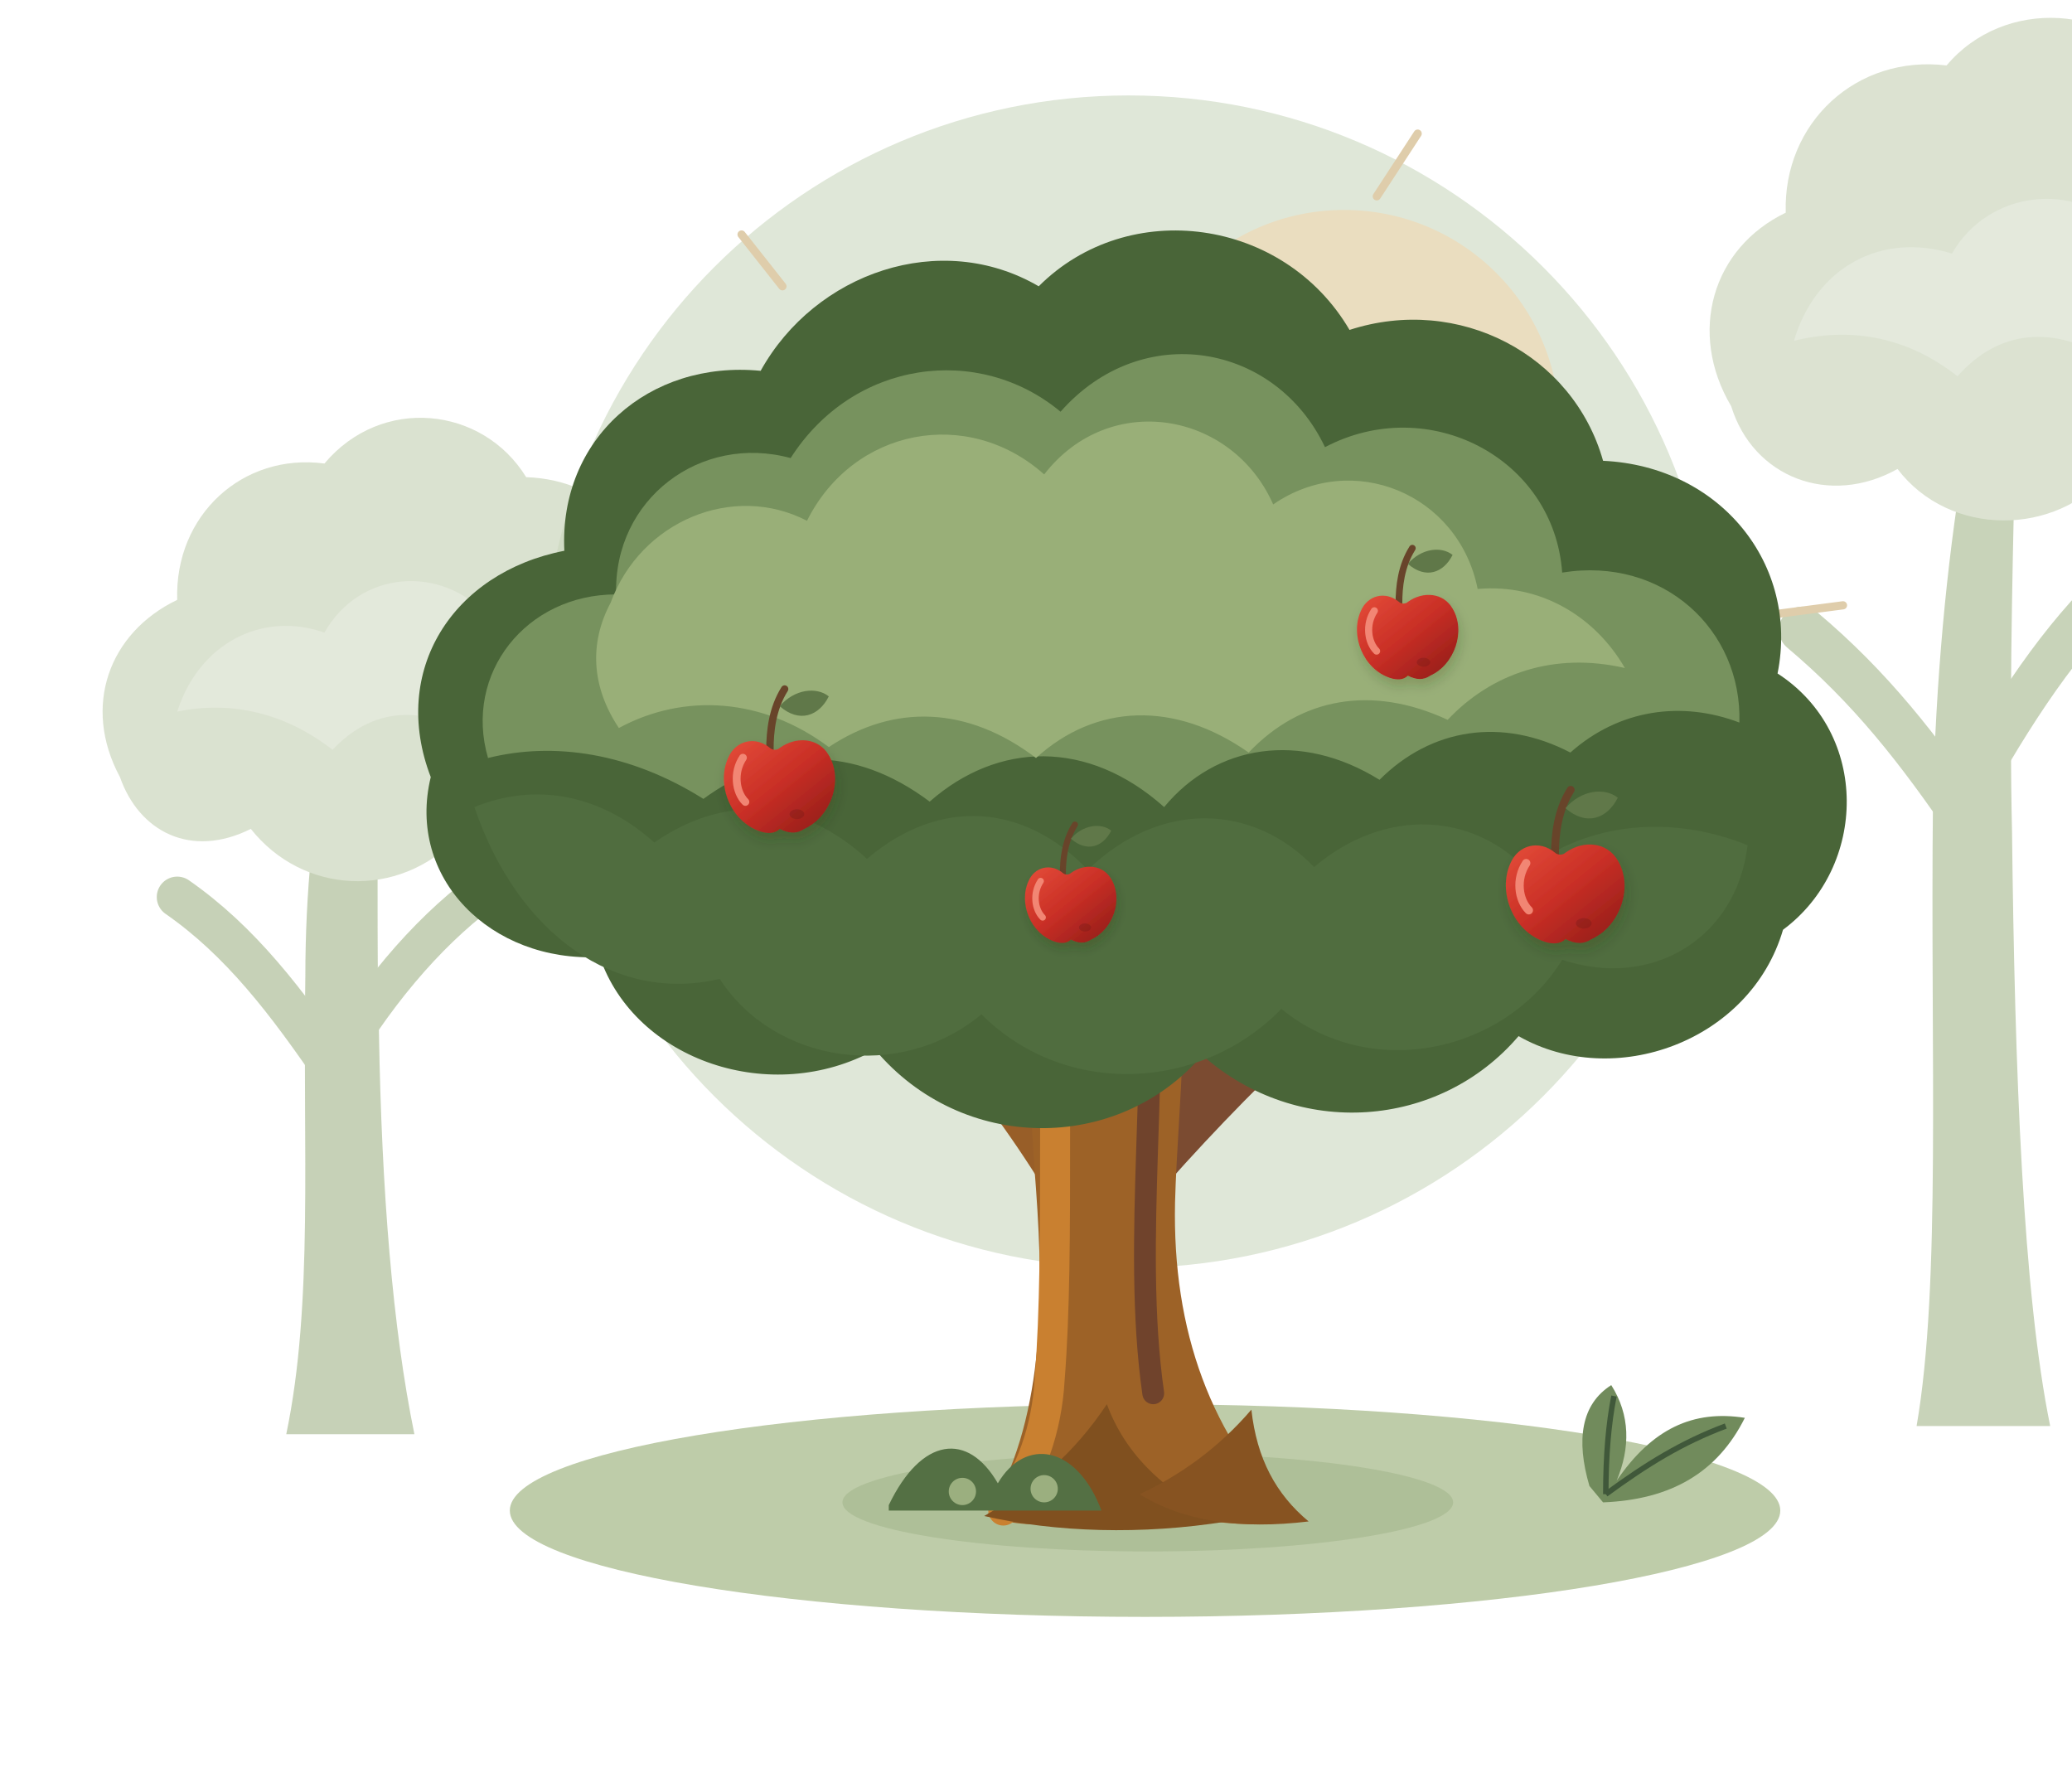
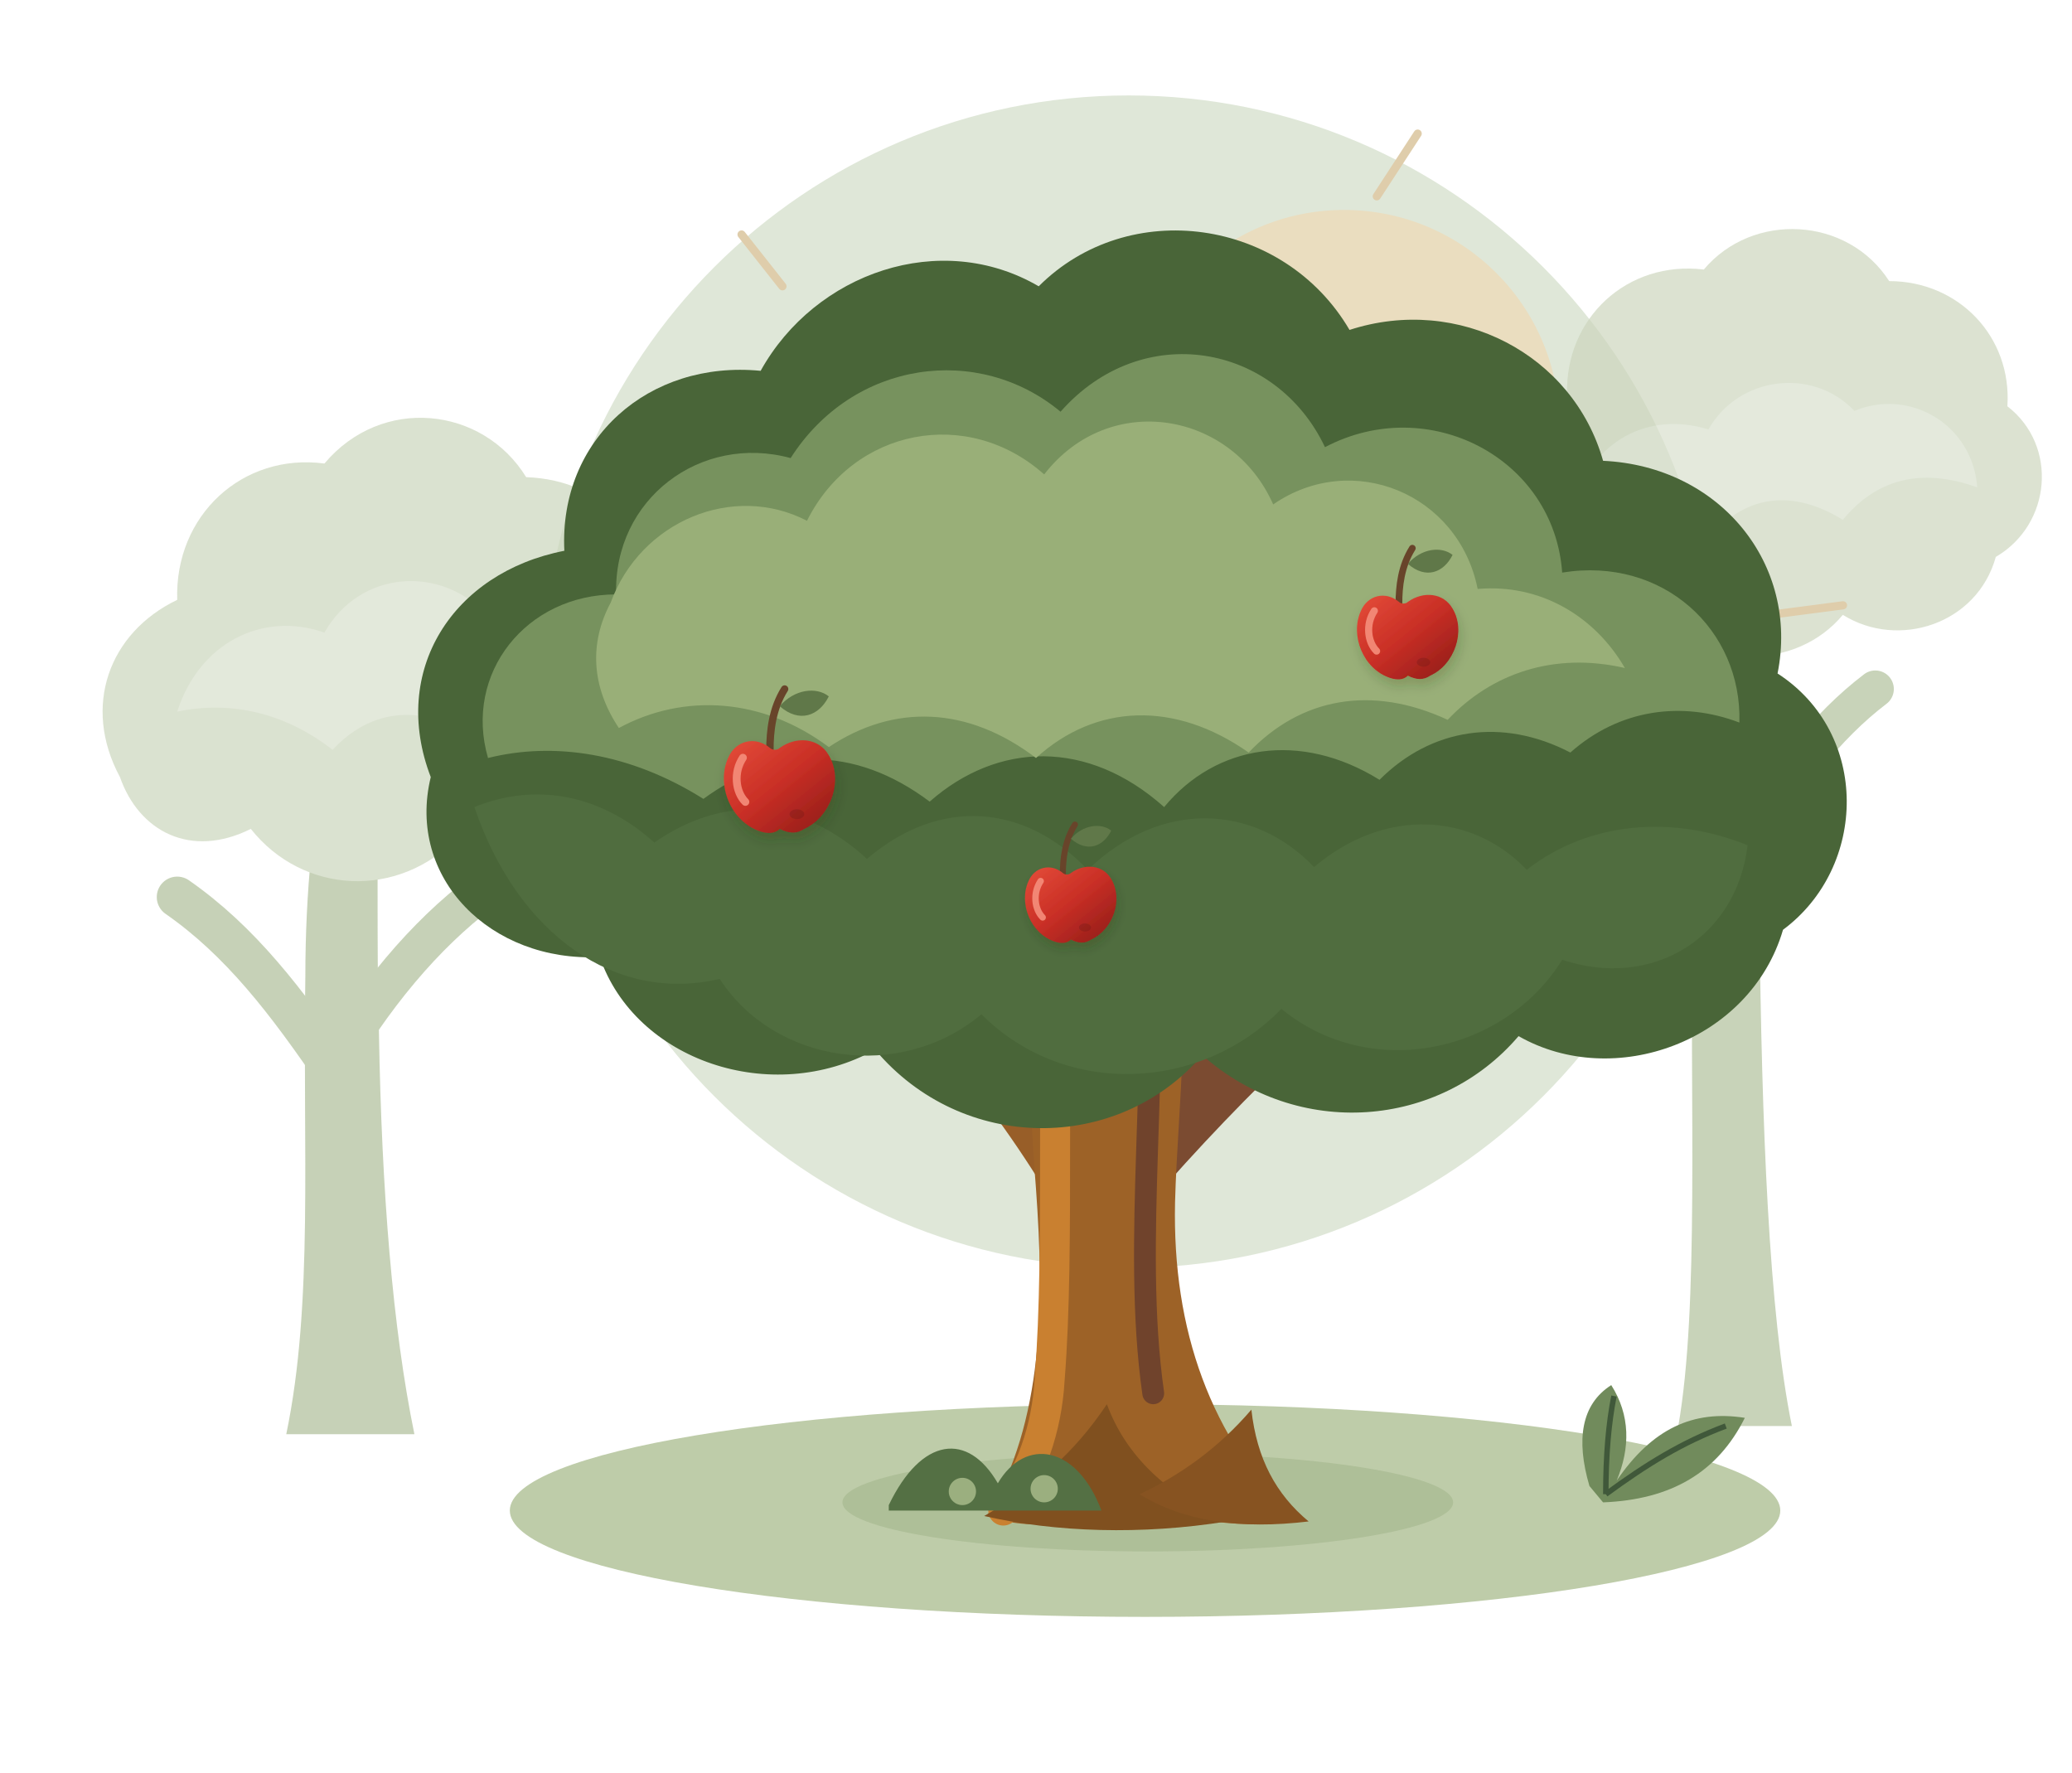
<svg xmlns="http://www.w3.org/2000/svg" width="760" height="650" viewBox="0 0 760 650" fill="none">
  <defs>
    <linearGradient id="apple-red" x1="2" y1="3" x2="31" y2="39" gradientUnits="userSpaceOnUse">
      <stop stop-color="#E34B38" />
      <stop offset=".55" stop-color="#C92F26" />
      <stop offset="1" stop-color="#9F211C" />
    </linearGradient>
    <filter id="apple-shadow" x="-30%" y="-30%" width="170%" height="180%">
      <feDropShadow dx="1" dy="3" stdDeviation="2.5" flood-color="#25351D" flood-opacity=".2" />
    </filter>
    <g id="hanging-apple">
      <path d="M16 8C16 0 17-9 22-17" stroke="#68442A" stroke-width="3" stroke-linecap="round" />
      <path d="M20-10C26-17 35-18 40-14C36-6 28-3 20-10Z" fill="#607849" />
      <path d="M16 7C10 2 2 4-1 11C-6 22 0 37 12 41C15 42 18 42 20 40C24 42 27 42 30 40C41 35 46 20 40 10C36 3 27 2 20 7C19 8 17 8 16 7Z" fill="url(#apple-red)" filter="url(#apple-shadow)" />
      <path d="M5 11C1 17 2 25 6 29" stroke="#F58E7B" stroke-width="3.2" stroke-linecap="round" opacity=".9" />
      <ellipse cx="27" cy="34" rx="3" ry="2" fill="#801B18" opacity=".45" />
    </g>
  </defs>
  <circle cx="414" cy="250" r="215" fill="#DFE7D8" />
  <circle cx="493" cy="156" r="79" fill="#EADDBF" />
-   <g opacity=".68">
+   <g opacity=".68" transform="translate(-91 0) translate(727 523) scale(.85) translate(-727 -523)">
    <path d="M703 523C712 471 708 388 709 294C710 250 714 207 720 171H739C738 217 737 261 738 305C739 393 742 474 752 523H703Z" fill="#AEBE98" />
    <path d="M723 303C704 275 686 252 661 231" stroke="#AEBE98" stroke-width="17" stroke-linecap="round" />
    <path d="M730 276C749 244 767 221 788 205" stroke="#AEBE98" stroke-width="16" stroke-linecap="round" />
    <path d="M635 149C619 122 628 91 655 78C654 45 681 20 714 24C735-1 776 1 794 29C824 29 847 53 845 83C867 100 864 134 840 148C832 177 798 188 774 173C754 197 715 197 696 172C671 186 643 175 635 149Z" fill="#CBD5BC" />
    <path d="M658 125C666 98 690 85 716 93C729 70 761 66 779 85C803 75 830 91 832 118C807 109 788 115 774 132C753 119 733 121 718 138C699 123 678 120 658 125Z" fill="#D7DFCC" />
  </g>
  <g opacity=".7">
    <path d="M105 526C115 478 111 422 112 358C112 327 115 298 120 274H138C139 309 138 344 139 379C140 437 144 487 152 526H105Z" fill="#AEBE98" />
    <path d="M124 395C105 367 88 345 65 329" stroke="#AEBE98" stroke-width="15" stroke-linecap="round" />
    <path d="M133 374C151 348 171 329 192 317" stroke="#AEBE98" stroke-width="14" stroke-linecap="round" />
    <path d="M44 285C30 259 40 232 65 220C64 189 89 166 119 170C140 145 177 149 193 175C222 176 242 198 240 226C261 243 257 274 234 288C224 315 190 324 168 307C146 330 111 328 92 304C70 315 51 305 44 285Z" fill="#CBD5BC" />
    <path d="M65 261C73 236 96 224 119 232C132 209 162 207 179 226C202 217 225 233 226 258C205 250 186 255 174 270C154 258 136 260 122 275C104 261 84 257 65 261Z" fill="#D7DFCC" />
  </g>
  <g stroke="#DFCDAB" stroke-width="3" stroke-linecap="round">
    <path d="M287 105L272 86" />
    <path d="M505 72L520 49" />
    <path d="M653 225L676 222" />
  </g>
  <ellipse cx="420" cy="554" rx="233" ry="39" fill="#BECCA9" />
  <ellipse cx="421" cy="551" rx="112" ry="18" fill="#A8BA91" opacity=".72" />
  <path d="M394 430C367 386 334 350 294 316" stroke="#985E28" stroke-width="25" stroke-linecap="round" />
  <path d="M412 435C450 391 489 355 533 320" stroke="#7B4B31" stroke-width="23" stroke-linecap="round" />
  <path d="M404 426C406 380 422 339 451 303" stroke="#8A5428" stroke-width="17" stroke-linecap="round" />
  <path d="M362 556C383 521 383 478 380 436C377 398 376 362 389 326H429C438 365 432 404 431 441C430 488 444 527 475 558C451 561 431 557 414 548C397 559 379 562 362 556Z" fill="#9D6227" />
  <path d="M389 326C385 385 389 456 385 506C384 524 378 541 368 554" stroke="#C98030" stroke-width="11" stroke-linecap="round" />
  <path d="M420 330C426 389 415 455 423 511" stroke="#70432C" stroke-width="8" stroke-linecap="round" />
  <path d="M361 556C380 545 394 533 406 515C413 534 428 548 450 558C419 563 387 562 361 556Z" fill="#80501F" />
  <path d="M418 548C433 541 447 531 459 517C461 535 468 548 480 558C455 561 434 558 418 548Z" fill="#875321" />
  <path d="M158 285C143 246 166 210 207 202C205 161 238 132 279 136C299 100 345 84 381 105C414 72 471 80 495 121C535 108 577 130 588 169C631 171 660 207 652 247C686 269 685 318 654 341C642 382 592 400 557 380C528 414 476 418 441 387C410 423 353 423 321 385C283 406 233 389 220 351C180 353 149 322 158 285Z" fill="#496538" />
  <path d="M179 278C170 247 193 218 226 218C225 183 257 159 290 168C313 132 359 126 389 151C419 117 468 126 486 164C524 144 570 168 573 210C610 204 639 231 638 265C617 257 594 260 576 276C551 263 525 267 506 286C477 268 446 273 427 296C399 271 366 272 341 294C313 273 284 274 258 293C231 276 203 272 179 278Z" fill="#77925E" />
  <path d="M224 221C235 191 269 177 296 191C313 157 355 149 383 174C407 143 452 151 467 185C496 165 535 181 542 216C565 214 585 226 596 245C570 239 547 247 531 264C503 251 477 256 458 276C431 257 402 258 380 278C355 259 328 258 304 274C280 256 251 254 227 267C217 252 216 236 224 221Z" fill="#99AF78" />
  <path d="M174 296C196 287 220 291 240 309C266 291 294 293 318 315C345 292 376 295 399 319C426 293 460 295 482 318C508 296 540 298 560 319C583 301 614 299 641 310C637 344 606 363 573 352C552 386 503 397 470 370C441 400 391 403 360 372C330 397 284 390 264 359C226 368 190 343 174 296Z" fill="#506D3F" />
  <g>
    <use href="#hanging-apple" transform="translate(268 268) scale(.9)" />
    <use href="#hanging-apple" transform="translate(500 215) scale(.82)" />
    <use href="#hanging-apple" transform="translate(378 315) scale(.74)" />
-     <use href="#hanging-apple" transform="translate(555 306) scale(.96)" />
  </g>
  <g transform="translate(326 525)">
    <path d="M0 27C12 2 29 0 40 19C50 2 69 5 78 29H0V27Z" fill="#547044" />
    <circle cx="27" cy="22" r="5" fill="#9BAF7F" />
    <circle cx="57" cy="21" r="5" fill="#9BAF7F" />
  </g>
  <g transform="translate(579 508)">
    <path d="M4 37C-1 20 1 7 12 0C19 11 19 23 14 35C27 16 42 9 61 12C51 32 34 42 9 43L4 37Z" fill="#718B5C" />
    <path d="M10 40C25 29 38 21 54 15" stroke="#40583A" stroke-width="2" />
    <path d="M10 40C10 26 11 14 13 4" stroke="#40583A" stroke-width="2" />
  </g>
</svg>
